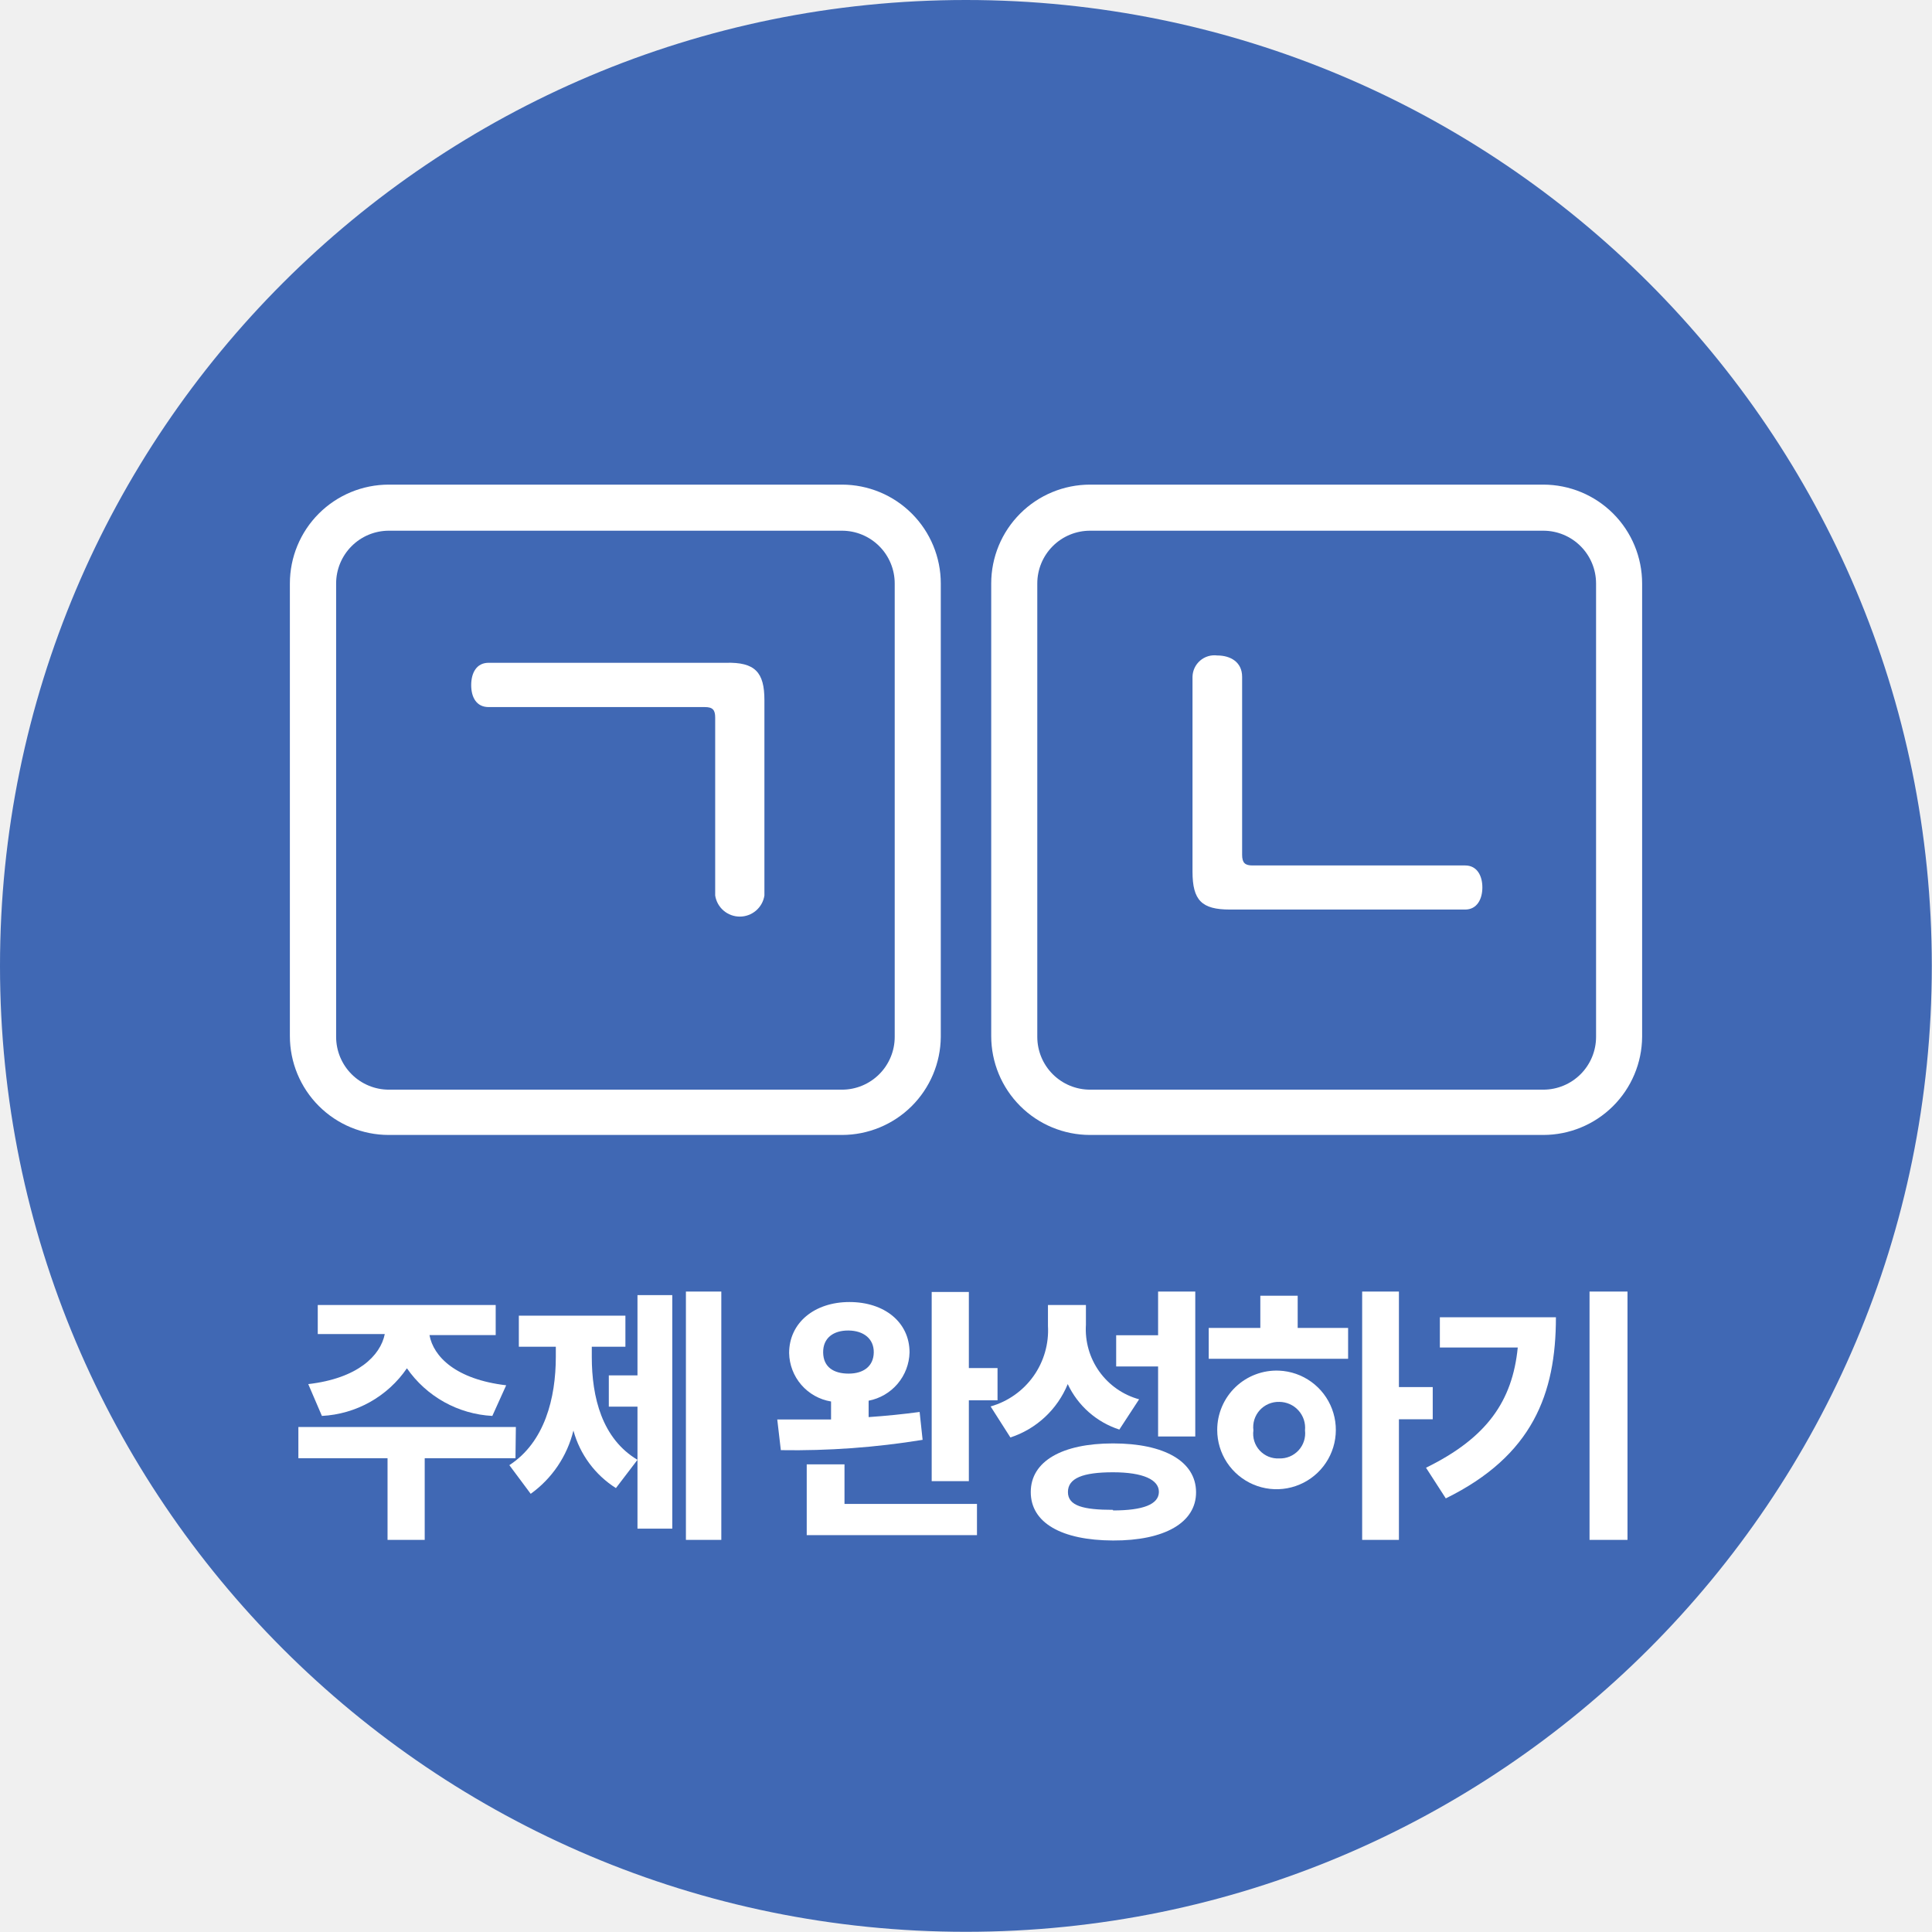
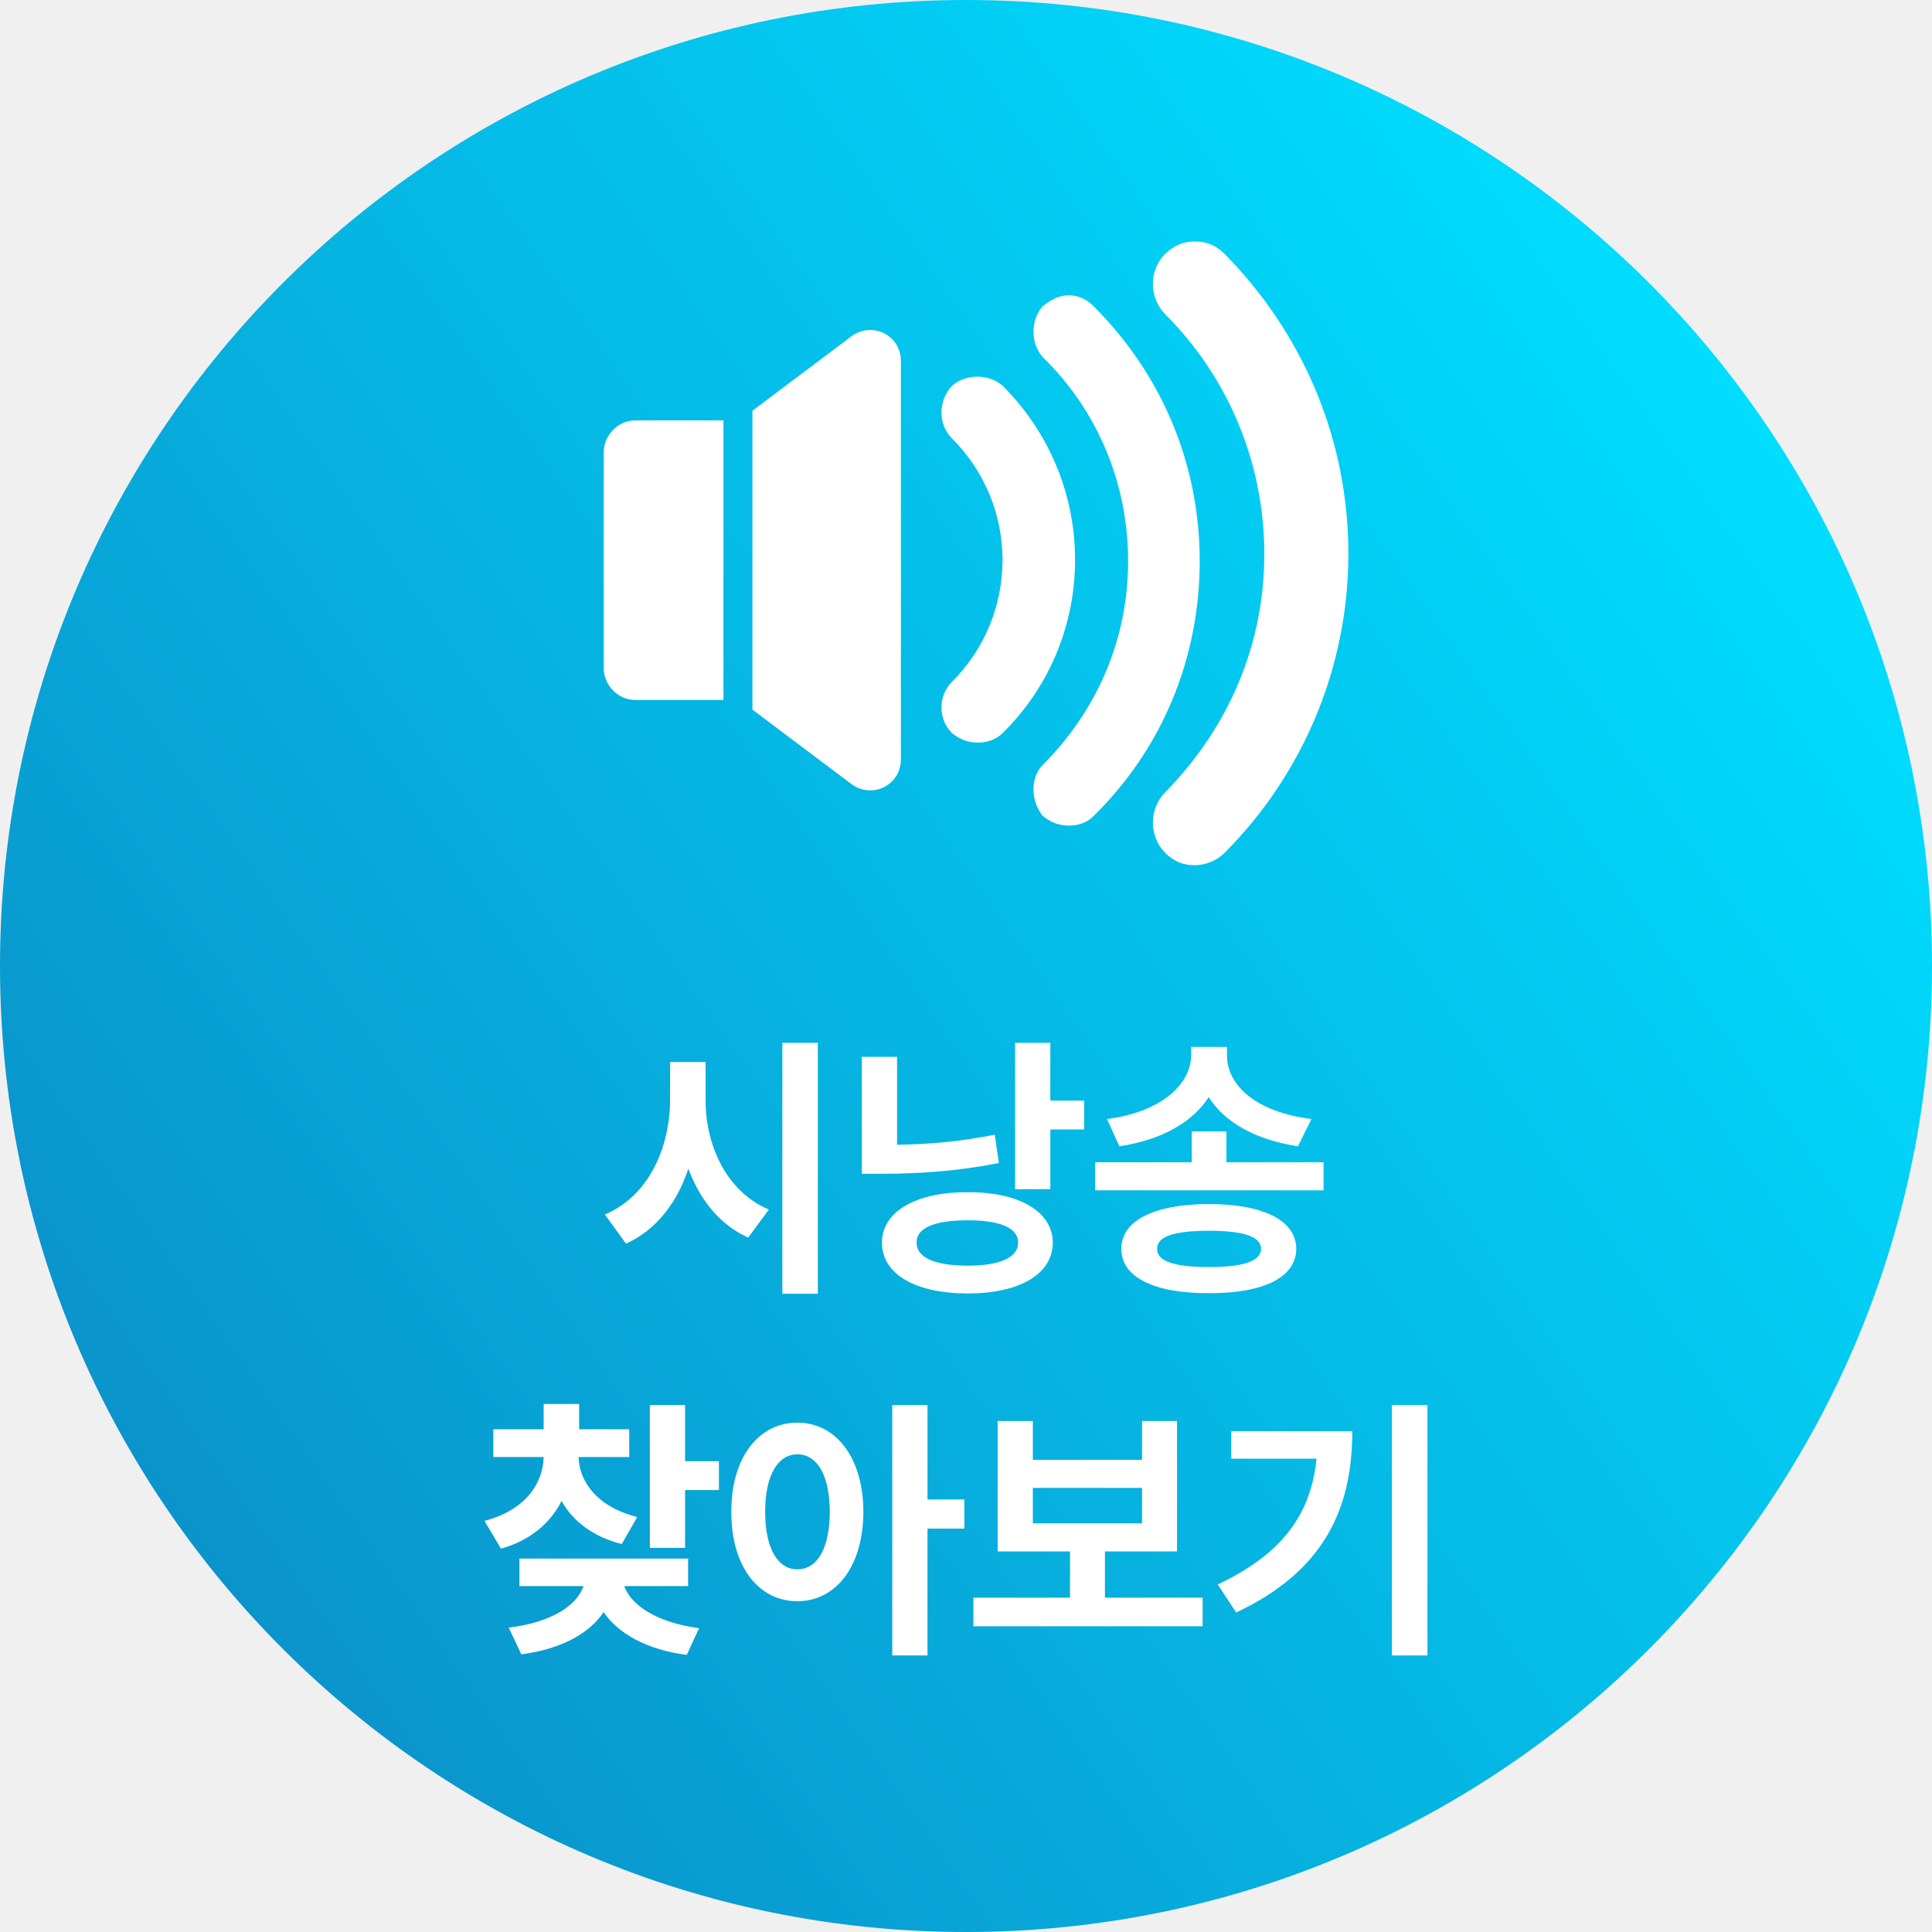
- <svg xmlns="http://www.w3.org/2000/svg" width="100" height="100" viewBox="0 0 100 100" fill="none">
-   <g clip-path="url(#clip0_192_19308)">
-     <path d="M49.995 99.99C77.606 99.99 99.99 77.606 99.99 49.995C99.99 22.384 77.606 0 49.995 0C22.384 0 0 22.384 0 49.995C0 77.606 22.384 99.99 49.995 99.99Z" fill="#4068B4" />
-     <path d="M43.578 58.745H20.121C18.764 58.745 17.462 58.206 16.502 57.246C15.543 56.286 15.004 54.985 15.004 53.628V30.201C15.004 28.844 15.543 27.542 16.502 26.583C17.462 25.623 18.764 25.084 20.121 25.084H43.578C44.935 25.084 46.237 25.623 47.196 26.583C48.156 27.542 48.695 28.844 48.695 30.201V53.669C48.684 55.019 48.14 56.31 47.182 57.261C46.223 58.211 44.928 58.745 43.578 58.745ZM20.121 27.469C19.398 27.471 18.705 27.76 18.195 28.273C17.685 28.785 17.398 29.478 17.398 30.201V53.669C17.398 54.027 17.469 54.383 17.606 54.714C17.744 55.046 17.945 55.347 18.199 55.601C18.453 55.855 18.754 56.056 19.085 56.193C19.417 56.331 19.772 56.401 20.131 56.401H43.578C43.937 56.401 44.292 56.331 44.624 56.193C44.955 56.056 45.256 55.855 45.51 55.601C45.764 55.347 45.965 55.046 46.102 54.714C46.24 54.383 46.31 54.027 46.31 53.669V30.201C46.31 29.842 46.24 29.487 46.102 29.155C45.965 28.824 45.764 28.523 45.51 28.269C45.256 28.015 44.955 27.814 44.624 27.677C44.292 27.539 43.937 27.469 43.578 27.469H20.121Z" fill="white" />
-     <path d="M79.879 58.745H56.422C55.065 58.745 53.763 58.206 52.804 57.246C51.844 56.286 51.305 54.985 51.305 53.628V30.201C51.305 28.844 51.844 27.542 52.804 26.583C53.763 25.623 55.065 25.084 56.422 25.084H79.879C81.237 25.084 82.538 25.623 83.498 26.583C84.457 27.542 84.996 28.844 84.996 30.201V53.669C84.986 55.019 84.442 56.31 83.483 57.261C82.525 58.211 81.229 58.745 79.879 58.745ZM56.422 27.469C55.697 27.469 55.002 27.756 54.49 28.269C53.977 28.781 53.69 29.476 53.69 30.201V53.669C53.69 54.393 53.977 55.088 54.49 55.601C55.002 56.113 55.697 56.401 56.422 56.401H79.879C80.604 56.401 81.299 56.113 81.811 55.601C82.324 55.088 82.612 54.393 82.612 53.669V30.201C82.612 29.476 82.324 28.781 81.811 28.269C81.299 27.756 80.604 27.469 79.879 27.469H56.422Z" fill="white" />
-     <path d="M39.566 36.24V46.352C39.519 46.656 39.364 46.933 39.131 47.133C38.897 47.333 38.6 47.443 38.292 47.443C37.984 47.443 37.687 47.333 37.453 47.133C37.219 46.933 37.065 46.656 37.018 46.352V37.141C37.018 36.752 36.895 36.598 36.486 36.598H25.289C24.665 36.598 24.389 36.097 24.389 35.462C24.389 34.828 24.665 34.306 25.289 34.306H37.57C39.085 34.265 39.566 34.797 39.566 36.24Z" fill="white" />
-     <path d="M64.292 35.032V44.243C64.292 44.663 64.446 44.796 64.825 44.796H75.837C76.451 44.796 76.727 45.328 76.727 45.932C76.727 46.536 76.451 47.078 75.837 47.078H63.658C62.205 47.078 61.724 46.607 61.724 45.113V35.032C61.727 34.873 61.763 34.716 61.831 34.572C61.899 34.427 61.996 34.299 62.117 34.194C62.237 34.09 62.379 34.012 62.531 33.966C62.684 33.92 62.845 33.907 63.003 33.927C63.688 33.927 64.292 34.265 64.292 35.032Z" fill="white" />
-     <path d="M26.681 75.478H21.983V79.705H20.059V75.478H15.444V73.862H26.701L26.681 75.478ZM19.916 69.051H16.447V67.547H25.657V69.103H22.229C22.434 70.218 23.59 71.395 26.2 71.702L25.483 73.288C24.607 73.242 23.753 72.995 22.987 72.568C22.221 72.14 21.562 71.543 21.062 70.822C20.568 71.544 19.913 72.142 19.15 72.57C18.387 72.997 17.535 73.243 16.662 73.288L15.955 71.641C18.524 71.344 19.691 70.167 19.916 69.051Z" fill="white" />
-     <path d="M28.769 70.228V69.706H26.855V68.099H32.371V69.706H30.631V70.228C30.631 72.336 31.164 74.465 32.996 75.56L31.88 77.023C30.801 76.34 30.016 75.278 29.68 74.045C29.357 75.366 28.573 76.527 27.469 77.32L26.364 75.836C28.196 74.649 28.769 72.357 28.769 70.228ZM31.512 71.19H32.996V67.035H34.797V79.122H32.996V72.807H31.512V71.19ZM37.335 79.705H35.503V66.851H37.335V79.705Z" fill="white" />
-     <path d="M47.078 70.003C47.063 70.598 46.845 71.171 46.459 71.625C46.074 72.079 45.545 72.388 44.96 72.5V73.349C45.86 73.288 46.761 73.196 47.6 73.083L47.754 74.526C45.328 74.921 42.873 75.099 40.416 75.059L40.231 73.472H43.015V72.541C42.417 72.443 41.873 72.138 41.476 71.68C41.08 71.222 40.856 70.639 40.845 70.034C40.845 68.468 42.155 67.393 43.967 67.393C45.778 67.393 47.078 68.437 47.078 70.003ZM41.756 75.796H43.711V77.842H50.568V79.459H41.756V75.796ZM43.926 71.098C44.704 71.098 45.215 70.709 45.226 70.003C45.236 69.297 44.704 68.877 43.926 68.867C43.148 68.857 42.596 69.246 42.606 70.003C42.616 70.76 43.148 71.098 43.926 71.098ZM48.224 66.871H50.148V70.811H51.632V72.48H50.148V76.665H48.224V66.871Z" fill="white" />
-     <path d="M58.96 72.428L57.937 73.994C57.354 73.805 56.817 73.499 56.357 73.094C55.898 72.689 55.526 72.194 55.266 71.64C55.001 72.288 54.598 72.871 54.086 73.348C53.573 73.826 52.963 74.186 52.298 74.403L51.274 72.797C52.17 72.542 52.952 71.99 53.492 71.231C54.032 70.471 54.296 69.551 54.242 68.621V67.546H56.207V68.57C56.153 69.431 56.397 70.285 56.898 70.988C57.4 71.691 58.128 72.2 58.96 72.428ZM57.609 74.711C60.27 74.711 61.897 75.642 61.908 77.228C61.918 78.815 60.27 79.746 57.609 79.736C54.948 79.725 53.352 78.825 53.352 77.228C53.352 75.632 54.979 74.711 57.609 74.711ZM57.609 78.18C59.175 78.18 59.973 77.863 59.984 77.228C59.994 76.594 59.175 76.205 57.609 76.205C56.043 76.205 55.276 76.512 55.276 77.228C55.276 77.945 56.074 78.149 57.609 78.149V78.18ZM57.773 69.112H59.943V66.851H61.867V74.352H59.943V70.729H57.773V69.112Z" fill="white" />
-     <path d="M62.563 68.734H65.234V67.066H67.168V68.734H69.778V70.33H62.563V68.734ZM66.206 70.944C66.807 70.97 67.387 71.172 67.874 71.525C68.361 71.878 68.734 72.366 68.946 72.929C69.158 73.492 69.2 74.105 69.067 74.691C68.934 75.278 68.632 75.812 68.198 76.228C67.763 76.644 67.216 76.924 66.625 77.032C66.033 77.14 65.423 77.072 64.87 76.836C64.316 76.6 63.844 76.207 63.512 75.706C63.181 75.204 63.003 74.616 63.003 74.015C63.002 73.6 63.086 73.19 63.249 72.808C63.411 72.427 63.649 72.082 63.949 71.795C64.248 71.508 64.602 71.285 64.99 71.139C65.378 70.993 65.792 70.926 66.206 70.944ZM66.206 75.488C66.394 75.496 66.581 75.462 66.755 75.39C66.928 75.318 67.084 75.209 67.212 75.071C67.339 74.933 67.435 74.769 67.493 74.59C67.551 74.411 67.569 74.222 67.547 74.035C67.565 73.849 67.545 73.661 67.487 73.484C67.428 73.306 67.333 73.142 67.208 73.004C67.083 72.865 66.93 72.754 66.759 72.678C66.588 72.602 66.403 72.562 66.216 72.561C66.027 72.555 65.839 72.591 65.664 72.665C65.49 72.738 65.334 72.849 65.206 72.989C65.079 73.129 64.983 73.295 64.926 73.476C64.869 73.656 64.852 73.847 64.876 74.035C64.85 74.222 64.865 74.411 64.921 74.591C64.977 74.771 65.072 74.936 65.199 75.075C65.326 75.213 65.483 75.322 65.656 75.394C65.831 75.465 66.018 75.498 66.206 75.488ZM72.408 71.794H74.158V73.462H72.408V79.705H70.505V66.851H72.408V71.794Z" fill="white" />
-     <path d="M78.559 69.747H74.527V68.181H80.534C80.534 72.142 79.327 75.345 74.834 77.556L73.81 75.969C76.963 74.424 78.283 72.52 78.559 69.747ZM84.239 79.705H82.274V66.851H84.239V79.705Z" fill="white" />
-   </g>
+ <svg xmlns="http://www.w3.org/2000/svg" width="96" height="96" viewBox="0 0 96 96" fill="none">
+   <path d="M0 48C0 74.505 21.495 96 48 96C74.505 96 96 74.516 96 48C96 21.484 74.505 0 48 0C21.495 0 0 21.484 0 48Z" fill="url(#paint0_linear_22_2138)" />
+   <path d="M35.06 54.633C35.053 56.916 36.092 59.206 38.204 60.102L37.179 61.496C35.757 60.853 34.773 59.609 34.205 58.071C33.645 59.753 32.626 61.106 31.108 61.797L30.056 60.348C32.23 59.432 33.289 57.046 33.296 54.633V52.773H35.06V54.633ZM38.874 64.285V51.816H40.638V64.285H38.874ZM52.19 51.816V54.688H53.872V56.123H52.19V59.09H50.44V51.816H52.19ZM42.825 58.324V52.514H44.575V56.882C46.086 56.861 47.706 56.731 49.429 56.383L49.634 57.791C47.583 58.194 45.648 58.324 43.892 58.324H42.825ZM43.823 61.742C43.823 60.211 45.505 59.227 48.089 59.24C50.645 59.227 52.307 60.211 52.313 61.742C52.307 63.321 50.645 64.272 48.089 64.272C45.505 64.272 43.823 63.321 43.823 61.742ZM45.546 61.742C45.532 62.494 46.476 62.891 48.089 62.891C49.654 62.891 50.591 62.494 50.591 61.742C50.591 60.997 49.654 60.635 48.089 60.635C46.476 60.635 45.532 60.997 45.546 61.742ZM60.94 56.219V57.75H65.767V59.145H54.419V57.75H59.218V56.219H60.94ZM55.007 55.603C57.755 55.255 59.184 53.833 59.19 52.432V52.022H60.968V52.432C60.961 53.888 62.355 55.255 65.165 55.603L64.495 56.957C62.39 56.643 60.845 55.761 60.059 54.517C59.266 55.754 57.721 56.649 55.622 56.957L55.007 55.603ZM55.718 62.057C55.718 60.642 57.352 59.835 60.079 59.828C62.786 59.835 64.399 60.642 64.413 62.057C64.399 63.472 62.786 64.265 60.079 64.258C57.352 64.265 55.718 63.472 55.718 62.057ZM57.495 62.057C57.488 62.665 58.336 62.959 60.079 62.959C61.781 62.959 62.656 62.665 62.663 62.057C62.656 61.435 61.781 61.161 60.079 61.154C58.336 61.161 57.488 61.435 57.495 62.057ZM31.266 71.019V72.4H28.75C28.784 73.631 29.673 74.875 31.662 75.381L30.896 76.721C29.454 76.358 28.463 75.579 27.902 74.581C27.349 75.682 26.351 76.543 24.895 76.953L24.074 75.572C26.064 75.06 26.986 73.74 27.014 72.4H24.512V71.019H27.014V69.762H28.777V71.019H31.266ZM25.277 80.877C27.458 80.61 28.675 79.749 28.996 78.812H25.811V77.445H34.191V78.812H31.02C31.341 79.728 32.571 80.617 34.738 80.904L34.123 82.231C32.12 81.964 30.719 81.171 29.994 80.105C29.283 81.164 27.889 81.943 25.906 82.203L25.277 80.877ZM32.291 76.912V69.816H34.041V72.606H35.723V74.041H34.041V76.912H32.291ZM39.619 70.691C41.52 70.691 42.894 72.407 42.9 75.121C42.894 77.856 41.52 79.564 39.619 79.564C37.712 79.564 36.331 77.856 36.338 75.121C36.331 72.407 37.712 70.691 39.619 70.691ZM38.02 75.121C38.02 76.974 38.669 77.985 39.619 77.978C40.59 77.985 41.226 76.974 41.232 75.121C41.226 73.275 40.59 72.264 39.619 72.264C38.669 72.264 38.02 73.275 38.02 75.121ZM44.336 82.258V69.816H46.086V74.506H47.918V75.955H46.086V82.258H44.336ZM59.758 79.387V80.809H48.369V79.387H53.168V77.09H49.572V70.609H51.322V72.537H56.75V70.609H58.486V77.09H54.904V79.387H59.758ZM51.322 75.695H56.75V73.932H51.322V75.695ZM70.928 69.816V82.258H69.164V69.816H70.928ZM60.51 78.731C63.723 77.213 65.138 75.244 65.418 72.482H61.18V71.115H67.195C67.189 74.889 65.869 78.026 61.426 80.125L60.51 78.731Z" fill="white" />
+   <path fill-rule="evenodd" clip-rule="evenodd" d="M57.901 12.604C57.082 13.424 57.082 14.79 57.901 15.617C61.044 18.763 62.823 23.009 62.823 27.529C62.823 32.049 61.044 36.154 57.901 39.366C57.082 40.186 57.082 41.56 57.901 42.379C58.306 42.793 58.794 42.992 59.34 42.992C59.886 42.992 60.432 42.785 60.846 42.379C64.742 38.48 67 33.141 67 27.529C67 21.917 64.816 16.644 60.846 12.613C60.432 12.199 59.952 12 59.406 12H59.34C58.794 12 58.315 12.207 57.901 12.613V12.604Z" fill="white" />
+   <path fill-rule="evenodd" clip-rule="evenodd" d="M51.813 15.212C51.201 15.899 51.201 17.058 51.813 17.745C54.551 20.41 56.056 24.044 56.056 27.877C56.056 31.709 54.551 35.269 51.813 38.008C51.201 38.621 51.201 39.788 51.813 40.541C52.226 40.881 52.64 41.022 53.111 41.022C53.583 41.022 54.005 40.889 54.344 40.541C57.769 37.189 59.613 32.669 59.613 27.885C59.613 23.1 57.769 18.647 54.344 15.22C54.005 14.881 53.591 14.674 53.111 14.674C52.64 14.674 52.218 14.881 51.813 15.22V15.212Z" fill="white" />
+   <path fill-rule="evenodd" clip-rule="evenodd" d="M49.828 19.177C49.141 18.564 47.983 18.564 47.296 19.177C46.61 19.93 46.61 21.089 47.296 21.776C50.655 25.128 50.655 30.534 47.296 33.886C46.61 34.573 46.61 35.732 47.296 36.419C47.71 36.759 48.124 36.899 48.595 36.899C49.009 36.899 49.489 36.767 49.828 36.419C54.617 31.693 54.617 23.961 49.828 19.177Z" fill="white" />
+   <path fill-rule="evenodd" clip-rule="evenodd" d="M35.947 20.89H31.572C30.687 20.89 30 21.643 30 22.463V33.208C30 34.027 30.687 34.78 31.572 34.78H35.947V20.89Z" fill="white" />
+   <path fill-rule="evenodd" clip-rule="evenodd" d="M42.309 16.71L37.387 20.41V35.26L42.309 38.961C43.334 39.714 44.765 39.027 44.765 37.727V17.943C44.765 16.644 43.334 15.957 42.309 16.71Z" fill="white" />
  <defs>
-     <clipPath id="clip0_192_19308">
-       <rect width="100" height="100" fill="white" />
-     </clipPath>
+     <linearGradient id="paint0_linear_22_2138" x1="8.7" y1="75.62" x2="87.339" y2="20.557" gradientUnits="userSpaceOnUse">
+       <stop stop-color="#0A94CB" />
+       <stop offset="1" stop-color="#00DDFF" />
+     </linearGradient>
  </defs>
</svg>
